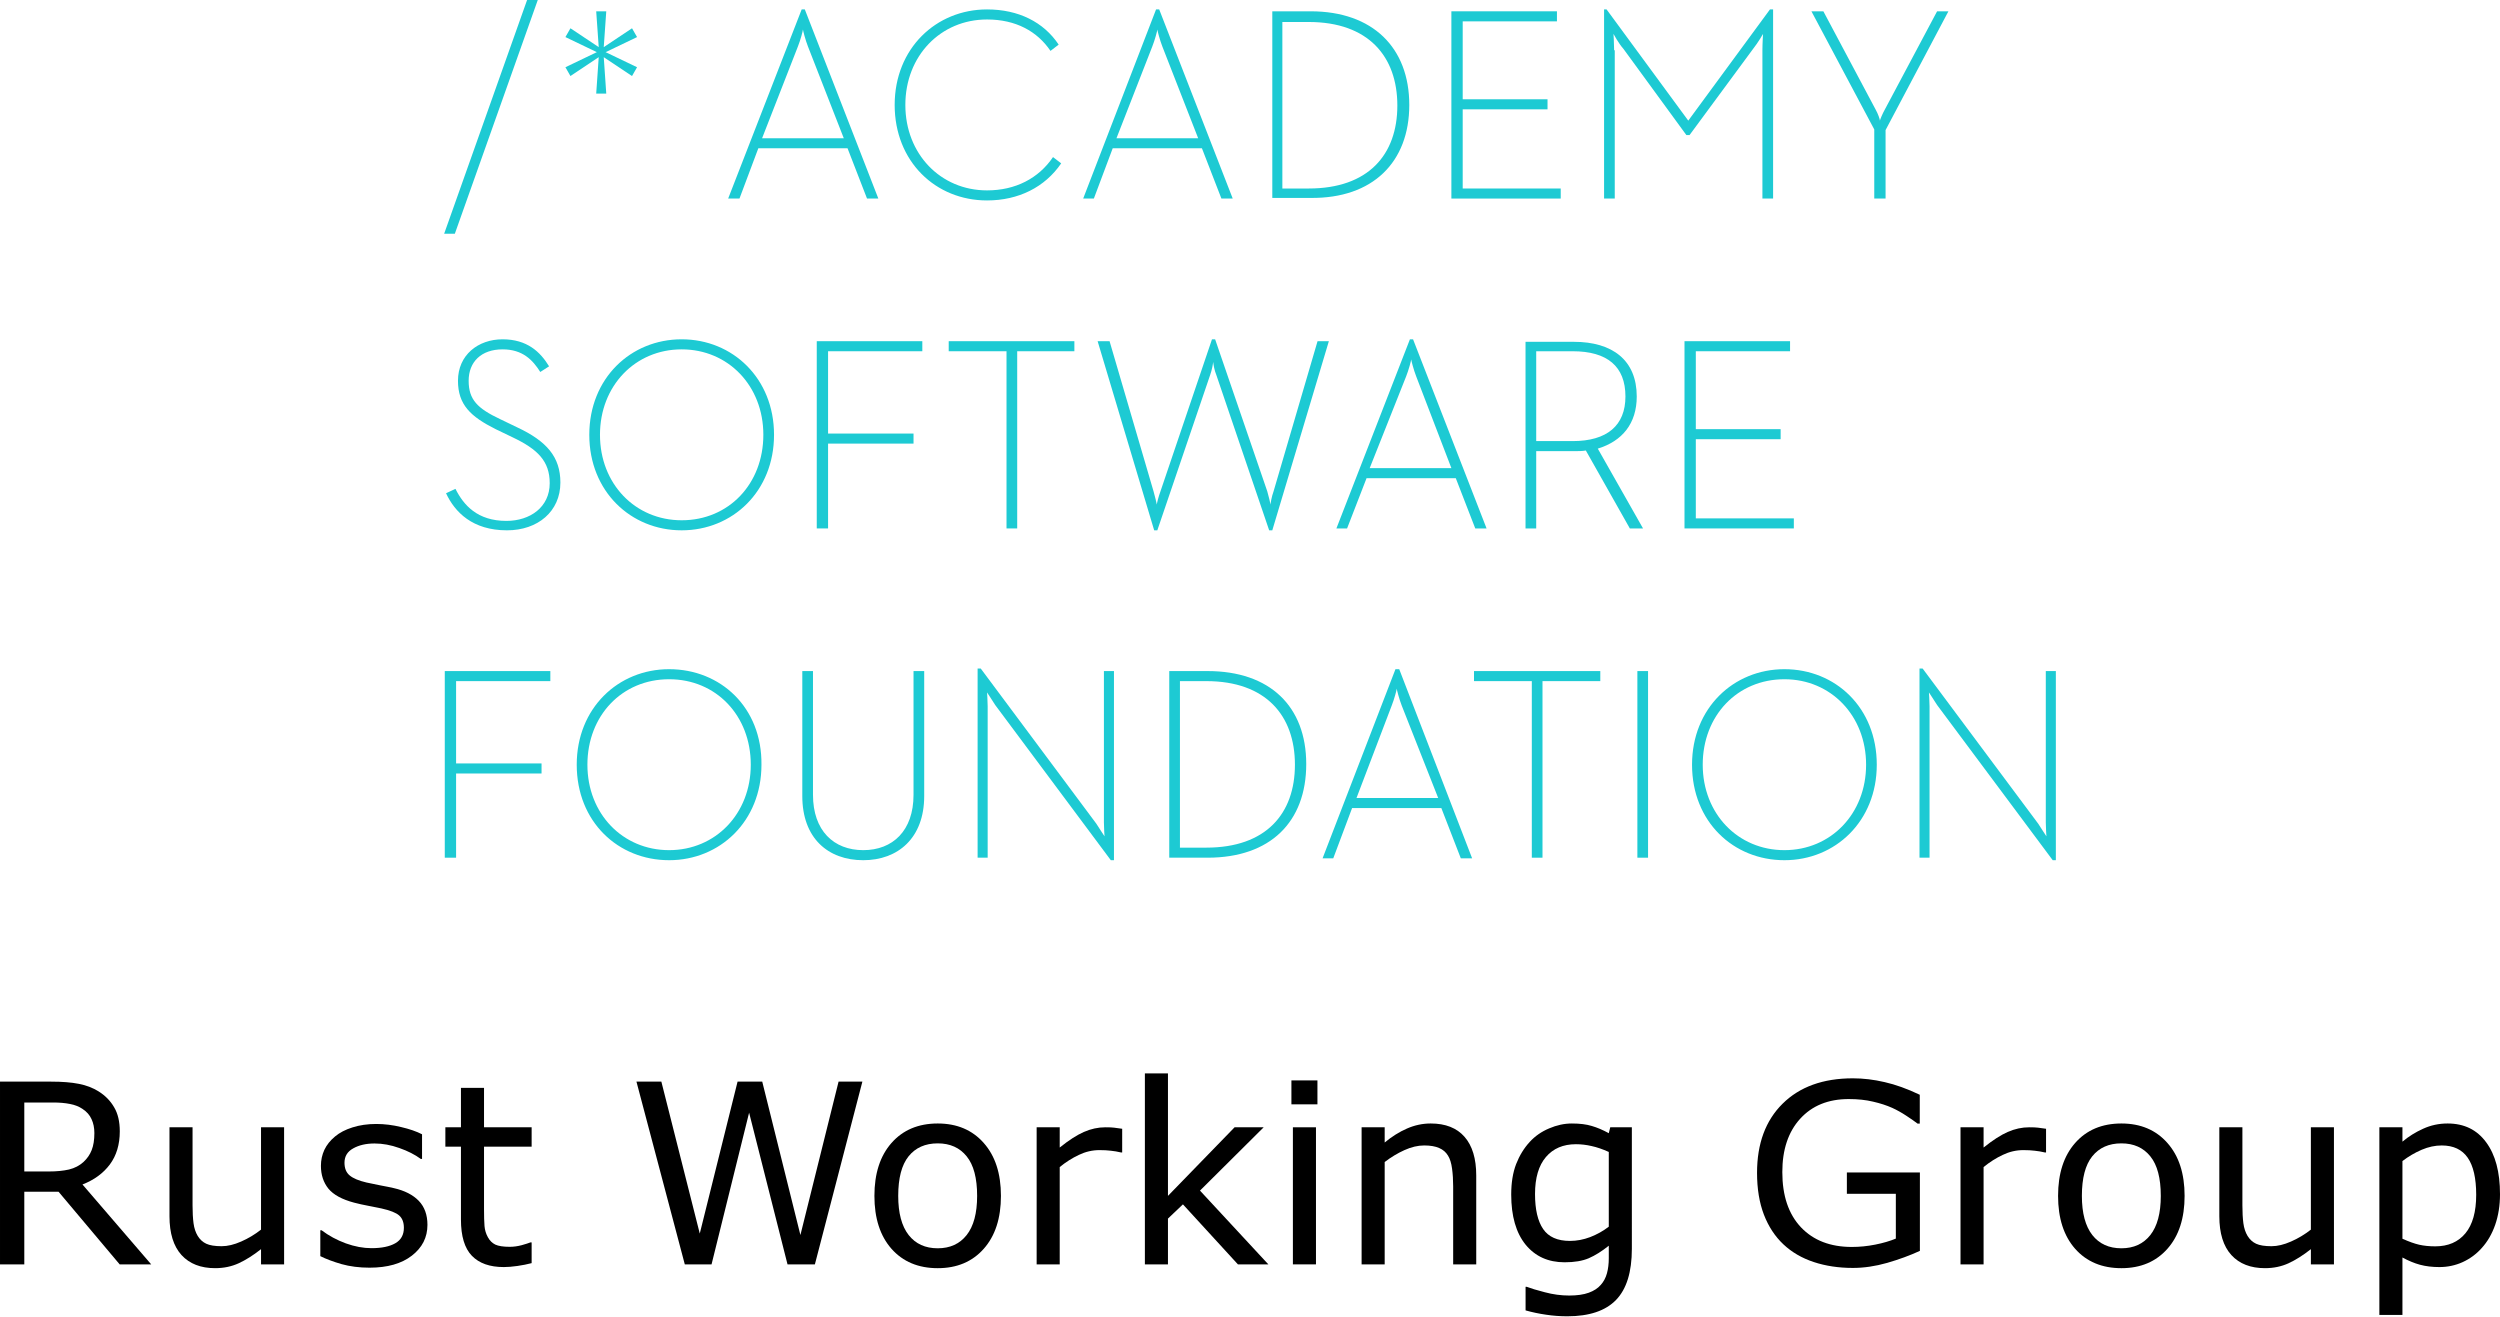
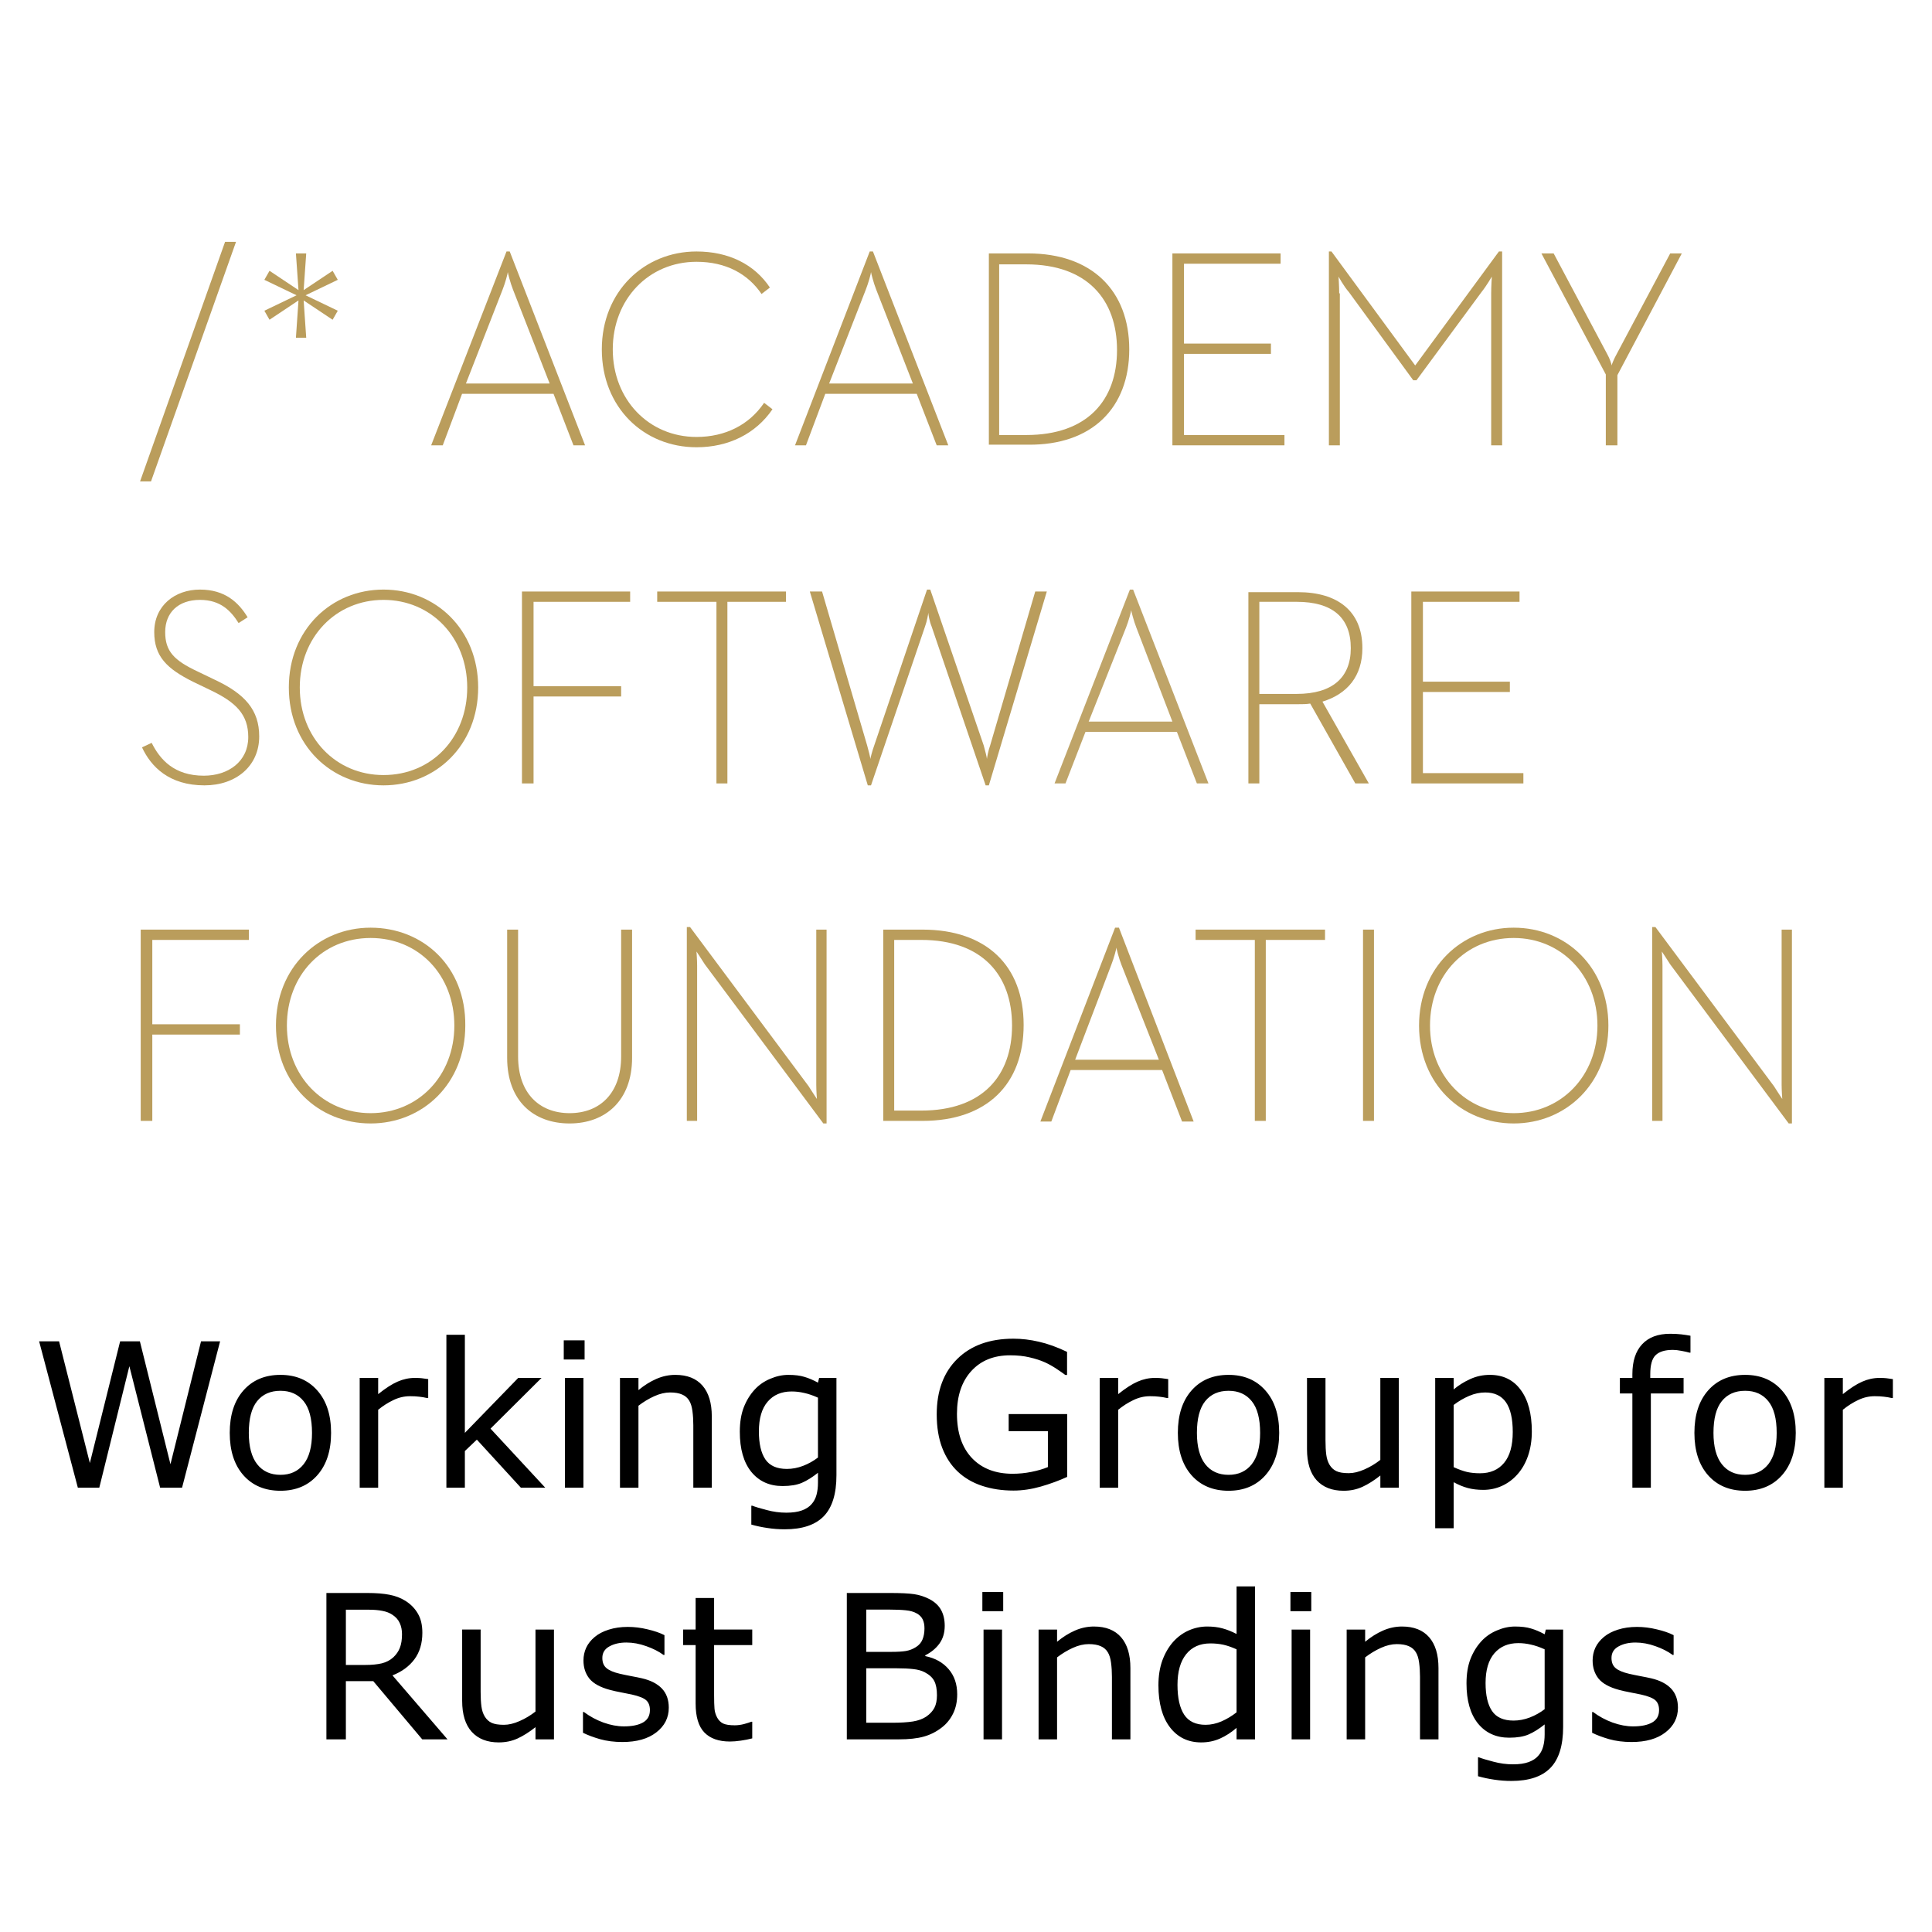
- <svg xmlns="http://www.w3.org/2000/svg" version="1.1" id="Layer_1" x="0px" y="0px" viewBox="0 0 397.871 209.484" xml:space="preserve" width="397.871" height="209.484">
-   <defs id="defs334" />
-   <style type="text/css" id="style275">
- 	.st0{fill:#1DCAD3;}
+ <svg xmlns="http://www.w3.org/2000/svg" version="1.1" id="Layer_1" x="0px" y="0px" viewBox="0 0 300 300" xml:space="preserve" width="300" height="300">
+   <defs id="defs19" />
+   <style type="text/css" id="style1">
+ 	.st0{fill:#BA9D5C;}
</style>
-   <g id="g577" transform="translate(70.68555)">
-     <polygon class="st0" points="1.7,37.2 14.9,0 13.2,0 0,37.2 " id="polygon277" />
-     <polygon class="st0" points="29.9,4.5 25.4,7.5 25.8,1.8 24.2,1.8 24.6,7.5 20.1,4.5 19.3,5.9 24.3,8.3 19.3,10.7 20.1,12.1 24.6,9.1 24.2,14.9 25.8,14.9 25.4,9.1 29.9,12.1 30.7,10.7 25.7,8.3 30.7,5.9 " id="polygon279" />
-     <path class="st0" d="m 50,23.6 h 14.2 l 3.1,8 h 1.8 L 57.4,1.5 H 56.9 L 45.2,31.6 H 47 Z M 56.3,7.4 c 0.4,-1 0.8,-2.5 0.8,-2.7 0,0.1 0.4,1.7 0.8,2.7 L 63.6,22 h -13 z" id="path281" />
-     <path class="st0" d="m 86.4,31.9 c 5,0 9.2,-2.1 11.8,-5.9 l -1.3,-1 c -2.3,3.4 -6,5.3 -10.5,5.3 -7.4,0 -13,-5.8 -13,-13.6 0,-7.8 5.6,-13.6 13,-13.6 4.6,0 8,1.9 10.1,5 l 1.3,-1 C 95.4,3.5 91.4,1.5 86.4,1.5 c -8.1,0 -14.7,6.2 -14.7,15.2 0,9 6.5,15.2 14.7,15.2 z" id="path283" />
-     <path class="st0" d="m 106.4,23.6 h 14.2 l 3.1,8 h 1.8 L 113.8,1.5 h -0.5 l -11.6,30.1 h 1.7 z m 6.3,-16.2 c 0.4,-1 0.8,-2.5 0.8,-2.7 0,0.1 0.4,1.7 0.8,2.7 L 120,22 h -13 z" id="path285" />
-     <path class="st0" d="m 153.6,16.7 c 0,-9.1 -5.8,-14.9 -15.7,-14.9 h -6.1 v 29.7 h 6.1 c 9.9,0.1 15.7,-5.7 15.7,-14.8 z M 133.4,30 V 3.5 h 4.2 c 9.5,0 14.1,5.5 14.1,13.3 0,7.8 -4.6,13.2 -14.1,13.2 z" id="path287" />
-     <polygon class="st0" points="177.1,3.4 177.1,1.8 160.3,1.8 160.3,31.6 177.7,31.6 177.7,30 162.1,30 162.1,17.4 175.6,17.4 175.6,15.8 162.1,15.8 162.1,3.4 " id="polygon289" />
-     <path class="st0" d="m 186.2,8 c 0,-1 -0.1,-2.6 -0.1,-2.6 0,0 0.8,1.5 1.6,2.4 l 10,13.7 h 0.5 L 208.3,7.8 c 0.8,-1 1.6,-2.4 1.6,-2.4 0,0 -0.1,1.5 -0.1,2.6 v 23.6 h 1.7 V 1.5 H 211 L 198,19.2 185,1.5 h -0.4 v 30.1 h 1.7 V 8 Z" id="path291" />
-     <path class="st0" d="m 227.6,31.6 h 1.8 V 20.7 l 10,-18.9 h -1.8 l -8.3,15.6 c -0.4,0.7 -0.8,1.7 -0.8,1.8 0,-0.2 -0.3,-1.1 -0.7,-1.8 L 219.5,1.8 h -1.9 l 10,18.8 z" id="path293" />
-     <path class="st0" d="m 18.5,76.8 c 0,-4.1 -2.2,-6.6 -6.9,-8.8 L 8.9,66.7 c -3.6,-1.7 -5,-3.1 -5,-6.1 0,-3 2,-5 5.4,-5 3.2,0 4.8,1.7 6,3.6 l 1.4,-0.9 C 15.3,56 13.2,54 9.3,54 c -3.9,0 -7.1,2.5 -7.1,6.6 0,3.8 2,5.7 6,7.7 l 2.7,1.3 c 4,1.9 5.9,3.8 5.9,7.3 0,3.8 -3.1,6 -6.9,6 -4.6,0 -6.8,-2.5 -8.1,-5.1 l -1.5,0.7 c 1.4,3 4.2,5.9 9.7,5.9 4.9,0 8.5,-3 8.5,-7.6 z" id="path295" />
-     <path class="st0" d="m 37.8,84.4 c 8.1,0 14.7,-6.2 14.7,-15.2 0,-9 -6.6,-15.2 -14.7,-15.2 -8.1,0 -14.7,6.2 -14.7,15.2 0,9 6.6,15.2 14.7,15.2 z m 0,-28.8 c 7.4,0 13,5.8 13,13.6 0,7.8 -5.5,13.6 -13,13.6 -7.4,0 -13,-5.8 -13,-13.6 0,-7.8 5.6,-13.6 13,-13.6 z" id="path297" />
-     <polygon class="st0" points="59.3,54.3 59.3,84.1 61.1,84.1 61.1,70.6 74.7,70.6 74.7,69 61.1,69 61.1,55.9 76.1,55.9 76.1,54.3 " id="polygon299" />
-     <polygon class="st0" points="89.5,55.9 89.5,84.1 91.2,84.1 91.2,55.9 100.3,55.9 100.3,54.3 80.3,54.3 80.3,55.9 " id="polygon301" />
-     <path class="st0" d="m 132,78.2 c -0.3,0.8 -0.5,2 -0.5,2.1 0,-0.2 -0.3,-1.4 -0.5,-2.1 L 122.7,54 h -0.5 L 114,78.2 c -0.3,0.8 -0.6,2 -0.6,2.1 0,-0.2 -0.3,-1.4 -0.5,-2.1 l -7,-23.9 H 104 l 9,30.1 h 0.5 l 8.4,-24.7 c 0.3,-0.8 0.5,-2 0.5,-2.1 0,0.3 0.2,1.4 0.5,2.1 l 8.4,24.7 h 0.5 l 9,-30.1 H 139 Z" id="path303" />
-     <path class="st0" d="M 146.8,76.1 H 161 l 3.1,8 h 1.8 L 154.2,54 h -0.5 L 142,84.1 h 1.7 z m 6.3,-16.2 c 0.4,-1 0.8,-2.5 0.8,-2.7 0,0.1 0.4,1.7 0.8,2.7 l 5.6,14.6 h -13 z" id="path305" />
-     <path class="st0" d="m 189.8,63.1 c 0,-5.8 -3.9,-8.7 -10,-8.7 h -7.7 v 29.7 h 1.7 V 71.8 h 6 c 0.7,0 1.3,0 1.9,-0.1 l 7,12.4 h 2.1 l -7.2,-12.7 c 3.9,-1.2 6.2,-4 6.2,-8.3 z m -10.2,7.1 h -5.8 V 55.9 h 5.8 c 5.5,0 8.4,2.4 8.4,7.2 0,4.6 -2.9,7.1 -8.4,7.1 z" id="path307" />
-     <polygon class="st0" points="214.2,55.9 214.2,54.3 197.4,54.3 197.4,84.1 214.8,84.1 214.8,82.5 199.2,82.5 199.2,69.9 212.7,69.9 212.7,68.3 199.2,68.3 199.2,55.9 " id="polygon309" />
-     <polygon class="st0" points="16.9,108.4 16.9,106.8 0.1,106.8 0.1,136.5 1.9,136.5 1.9,123.1 15.5,123.1 15.5,121.5 1.9,121.5 1.9,108.4 " id="polygon311" />
-     <path class="st0" d="m 35.8,106.5 c -8.1,0 -14.7,6.2 -14.7,15.2 0,9.1 6.6,15.2 14.7,15.2 8.1,0 14.7,-6.2 14.7,-15.2 0.1,-9.1 -6.5,-15.2 -14.7,-15.2 z m 0,28.8 c -7.4,0 -13,-5.8 -13,-13.6 0,-7.8 5.5,-13.6 13,-13.6 7.5,0 13,5.8 13,13.6 0,7.8 -5.6,13.6 -13,13.6 z" id="path313" />
-     <path class="st0" d="m 74.7,126.5 c 0,5.7 -3.3,8.8 -8,8.8 -4.7,0 -8,-3.1 -8,-8.8 V 106.8 H 57 v 19.9 c 0,6.7 4.1,10.2 9.7,10.2 5.5,0 9.7,-3.5 9.7,-10.2 v -19.9 h -1.7 z" id="path315" />
-     <path class="st0" d="m 105,130.9 c 0,0.9 0.1,2.2 0.1,2.2 0,0 -0.8,-1.2 -1.3,-2 L 85.4,106.4 h -0.5 v 30.1 h 1.6 v -24.1 c 0,-0.9 -0.1,-2.2 -0.1,-2.2 0,0 0.8,1.2 1.3,2 l 18.4,24.7 h 0.5 V 106.8 H 105 Z" id="path317" />
-     <path class="st0" d="m 121.5,106.8 h -6.1 v 29.7 h 6.1 c 10,0 15.7,-5.7 15.7,-14.9 0,-9.2 -5.8,-14.8 -15.7,-14.8 z m -0.2,28.1 h -4.2 v -26.5 h 4.2 c 9.5,0 14.1,5.5 14.1,13.3 0,7.8 -4.6,13.2 -14.1,13.2 z" id="path319" />
-     <path class="st0" d="m 151.4,106.5 -11.6,30.1 h 1.7 l 3,-8 h 14.2 l 3.1,8 h 1.8 L 152,106.5 Z m 6.8,20.5 h -13 l 5.6,-14.7 c 0.4,-1 0.8,-2.5 0.8,-2.7 0,0.1 0.4,1.7 0.8,2.7 z" id="path321" />
-     <polygon class="st0" points="163.9,106.8 163.9,108.4 173.1,108.4 173.1,136.5 174.8,136.5 174.8,108.4 184,108.4 184,106.8 " id="polygon323" />
-     <rect x="189.9" y="106.8" class="st0" width="1.7" height="29.7" id="rect325" />
-     <path class="st0" d="m 213.3,106.5 c -8.1,0 -14.7,6.2 -14.7,15.2 0,9.1 6.6,15.2 14.7,15.2 8.1,0 14.7,-6.2 14.7,-15.2 0,-9.1 -6.6,-15.2 -14.7,-15.2 z m 0,28.8 c -7.4,0 -13,-5.8 -13,-13.6 0,-7.8 5.5,-13.6 13,-13.6 7.4,0 13,5.8 13,13.6 0,7.8 -5.6,13.6 -13,13.6 z" id="path327" />
-     <path class="st0" d="m 254.9,106.8 v 24.1 c 0,0.9 0.1,2.2 0.1,2.2 0,0 -0.8,-1.2 -1.3,-2 l -18.4,-24.7 h -0.5 v 30.1 h 1.6 v -24.1 c 0,-0.9 -0.1,-2.2 -0.1,-2.2 0,0 0.8,1.2 1.3,2 l 18.4,24.7 h 0.5 v -30.1 z" id="path329" />
+   <g id="g1" transform="translate(21.75,37.55)">
+     <polygon class="st0" points="14.9,0 13.2,0 0,37.2 1.7,37.2 " id="polygon1" />
+     <polygon class="st0" points="25.4,7.5 25.8,1.8 24.2,1.8 24.6,7.5 20.1,4.5 19.3,5.9 24.3,8.3 19.3,10.7 20.1,12.1 24.6,9.1 24.2,14.9 25.8,14.9 25.4,9.1 29.9,12.1 30.7,10.7 25.7,8.3 30.7,5.9 29.9,4.5 " id="polygon2" />
+     <path class="st0" d="m 50,23.6 h 14.2 l 3.1,8 h 1.8 L 57.4,1.5 H 56.9 L 45.2,31.6 H 47 Z M 56.3,7.4 c 0.4,-1 0.8,-2.5 0.8,-2.7 0,0.1 0.4,1.7 0.8,2.7 L 63.6,22 h -13 z" id="path2" />
+     <path class="st0" d="m 86.4,31.9 c 5,0 9.2,-2.1 11.8,-5.9 l -1.3,-1 c -2.3,3.4 -6,5.3 -10.5,5.3 -7.4,0 -13,-5.8 -13,-13.6 0,-7.8 5.6,-13.6 13,-13.6 4.6,0 8,1.9 10.1,5 l 1.3,-1 C 95.4,3.5 91.4,1.5 86.4,1.5 c -8.1,0 -14.7,6.2 -14.7,15.2 0,9 6.5,15.2 14.7,15.2 z" id="path3" />
+     <path class="st0" d="m 106.4,23.6 h 14.2 l 3.1,8 h 1.8 L 113.8,1.5 h -0.5 l -11.6,30.1 h 1.7 z m 6.3,-16.2 c 0.4,-1 0.8,-2.5 0.8,-2.7 0,0.1 0.4,1.7 0.8,2.7 L 120,22 h -13 z" id="path4" />
+     <path class="st0" d="m 153.6,16.7 c 0,-9.1 -5.8,-14.9 -15.7,-14.9 h -6.1 v 29.7 h 6.1 c 9.9,0.1 15.7,-5.7 15.7,-14.8 z M 133.4,30 V 3.5 h 4.2 c 9.5,0 14.1,5.5 14.1,13.3 0,7.8 -4.6,13.2 -14.1,13.2 z" id="path5" />
+     <polygon class="st0" points="177.1,1.8 160.3,1.8 160.3,31.6 177.7,31.6 177.7,30 162.1,30 162.1,17.4 175.6,17.4 175.6,15.8 162.1,15.8 162.1,3.4 177.1,3.4 " id="polygon5" />
+     <path class="st0" d="m 186.2,8 c 0,-1 -0.1,-2.6 -0.1,-2.6 0,0 0.8,1.5 1.6,2.4 l 10,13.7 h 0.5 L 208.3,7.8 c 0.8,-1 1.6,-2.4 1.6,-2.4 0,0 -0.1,1.5 -0.1,2.6 v 23.6 h 1.7 V 1.5 H 211 L 198,19.2 185,1.5 h -0.4 v 30.1 h 1.7 V 8 Z" id="path6" />
+     <path class="st0" d="m 227.6,31.6 h 1.8 V 20.7 l 10,-18.9 h -1.8 l -8.3,15.6 c -0.4,0.7 -0.8,1.7 -0.8,1.8 0,-0.2 -0.3,-1.1 -0.7,-1.8 L 219.5,1.8 h -1.9 l 10,18.8 z" id="path7" />
+     <path class="st0" d="m 18.5,76.8 c 0,-4.1 -2.2,-6.6 -6.9,-8.8 L 8.9,66.7 c -3.6,-1.7 -5,-3.1 -5,-6.1 0,-3 2,-5 5.4,-5 3.2,0 4.8,1.7 6,3.6 l 1.4,-0.9 C 15.3,56 13.2,54 9.3,54 c -3.9,0 -7.1,2.5 -7.1,6.6 0,3.8 2,5.7 6,7.7 l 2.7,1.3 c 4,1.9 5.9,3.8 5.9,7.3 0,3.8 -3.1,6 -6.9,6 -4.6,0 -6.8,-2.5 -8.1,-5.1 l -1.5,0.7 c 1.4,3 4.2,5.9 9.7,5.9 4.9,0 8.5,-3 8.5,-7.6 z" id="path8" />
+     <path class="st0" d="m 37.8,84.4 c 8.1,0 14.7,-6.2 14.7,-15.2 0,-9 -6.6,-15.2 -14.7,-15.2 -8.1,0 -14.7,6.2 -14.7,15.2 0,9 6.6,15.2 14.7,15.2 z m 0,-28.8 c 7.4,0 13,5.8 13,13.6 0,7.8 -5.5,13.6 -13,13.6 -7.4,0 -13,-5.8 -13,-13.6 0,-7.8 5.6,-13.6 13,-13.6 z" id="path9" />
+     <polygon class="st0" points="61.1,55.9 76.1,55.9 76.1,54.3 59.3,54.3 59.3,84.1 61.1,84.1 61.1,70.6 74.7,70.6 74.7,69 61.1,69 " id="polygon9" />
+     <polygon class="st0" points="100.3,54.3 80.3,54.3 80.3,55.9 89.5,55.9 89.5,84.1 91.2,84.1 91.2,55.9 100.3,55.9 " id="polygon10" />
+     <path class="st0" d="m 132,78.2 c -0.3,0.8 -0.5,2 -0.5,2.1 0,-0.2 -0.3,-1.4 -0.5,-2.1 L 122.7,54 h -0.5 L 114,78.2 c -0.3,0.8 -0.6,2 -0.6,2.1 0,-0.2 -0.3,-1.4 -0.5,-2.1 l -7,-23.9 H 104 l 9,30.1 h 0.5 l 8.4,-24.7 c 0.3,-0.8 0.5,-2 0.5,-2.1 0,0.3 0.2,1.4 0.5,2.1 l 8.4,24.7 h 0.5 l 9,-30.1 H 139 Z" id="path10" />
+     <path class="st0" d="M 146.8,76.1 H 161 l 3.1,8 h 1.8 L 154.2,54 h -0.5 L 142,84.1 h 1.7 z m 6.3,-16.2 c 0.4,-1 0.8,-2.5 0.8,-2.7 0,0.1 0.4,1.7 0.8,2.7 l 5.6,14.6 h -13 z" id="path11" style="opacity:0.922;fill:#ba9d5c" />
+     <path class="st0" d="m 189.8,63.1 c 0,-5.8 -3.9,-8.7 -10,-8.7 h -7.7 v 29.7 h 1.7 V 71.8 h 6 c 0.7,0 1.3,0 1.9,-0.1 l 7,12.4 h 2.1 l -7.2,-12.7 c 3.9,-1.2 6.2,-4 6.2,-8.3 z m -10.2,7.1 h -5.8 V 55.9 h 5.8 c 5.5,0 8.4,2.4 8.4,7.2 0,4.6 -2.9,7.1 -8.4,7.1 z" id="path12" />
+     <polygon class="st0" points="214.2,54.3 197.4,54.3 197.4,84.1 214.8,84.1 214.8,82.5 199.2,82.5 199.2,69.9 212.7,69.9 212.7,68.3 199.2,68.3 199.2,55.9 214.2,55.9 " id="polygon12" />
+     <polygon class="st0" points="15.5,121.5 1.9,121.5 1.9,108.4 16.9,108.4 16.9,106.8 0.1,106.8 0.1,136.5 1.9,136.5 1.9,123.1 15.5,123.1 " id="polygon13" />
+     <path class="st0" d="m 35.8,106.5 c -8.1,0 -14.7,6.2 -14.7,15.2 0,9.1 6.6,15.2 14.7,15.2 8.1,0 14.7,-6.2 14.7,-15.2 0.1,-9.1 -6.5,-15.2 -14.7,-15.2 z m 0,28.8 c -7.4,0 -13,-5.8 -13,-13.6 0,-7.8 5.5,-13.6 13,-13.6 7.5,0 13,5.8 13,13.6 0,7.8 -5.6,13.6 -13,13.6 z" id="path13" />
+     <path class="st0" d="m 74.7,126.5 c 0,5.7 -3.3,8.8 -8,8.8 -4.7,0 -8,-3.1 -8,-8.8 V 106.8 H 57 v 19.9 c 0,6.7 4.1,10.2 9.7,10.2 5.5,0 9.7,-3.5 9.7,-10.2 v -19.9 h -1.7 z" id="path14" />
+     <path class="st0" d="m 105,130.9 c 0,0.9 0.1,2.2 0.1,2.2 0,0 -0.8,-1.2 -1.3,-2 L 85.4,106.4 h -0.5 v 30.1 h 1.6 v -24.1 c 0,-0.9 -0.1,-2.2 -0.1,-2.2 0,0 0.8,1.2 1.3,2 l 18.4,24.7 h 0.5 V 106.8 H 105 Z" id="path15" />
+     <path class="st0" d="m 121.5,106.8 h -6.1 v 29.7 h 6.1 c 10,0 15.7,-5.7 15.7,-14.9 0,-9.2 -5.8,-14.8 -15.7,-14.8 z m -0.2,28.1 h -4.2 v -26.5 h 4.2 c 9.5,0 14.1,5.5 14.1,13.3 0,7.8 -4.6,13.2 -14.1,13.2 z" id="path16" />
+     <path class="st0" d="m 151.4,106.5 -11.6,30.1 h 1.7 l 3,-8 h 14.2 l 3.1,8 h 1.8 L 152,106.5 Z m 6.8,20.5 h -13 l 5.6,-14.7 c 0.4,-1 0.8,-2.5 0.8,-2.7 0,0.1 0.4,1.7 0.8,2.7 z" id="path17" />
+     <polygon class="st0" points="174.8,108.4 184,108.4 184,106.8 163.9,106.8 163.9,108.4 173.1,108.4 173.1,136.5 174.8,136.5 " id="polygon17" />
+     <rect x="189.9" y="106.8" class="st0" width="1.7" height="29.7" id="rect17" />
+     <path class="st0" d="m 213.3,106.5 c -8.1,0 -14.7,6.2 -14.7,15.2 0,9.1 6.6,15.2 14.7,15.2 8.1,0 14.7,-6.2 14.7,-15.2 0,-9.1 -6.6,-15.2 -14.7,-15.2 z m 0,28.8 c -7.4,0 -13,-5.8 -13,-13.6 0,-7.8 5.5,-13.6 13,-13.6 7.4,0 13,5.8 13,13.6 0,7.8 -5.6,13.6 -13,13.6 z" id="path18" />
+     <path class="st0" d="m 254.9,106.8 v 24.1 c 0,0.9 0.1,2.2 0.1,2.2 0,0 -0.8,-1.2 -1.3,-2 l -18.4,-24.7 h -0.5 v 30.1 h 1.6 v -24.1 c 0,-0.9 -0.1,-2.2 -0.1,-2.2 0,0 0.8,1.2 1.3,2 l 18.4,24.7 h 0.5 v -30.1 z" id="path19" />
  </g>
-   <g aria-label="Rust Working Group" id="text444" style="font-size:40px;line-height:1.25" transform="translate(-0.4296875)">
-     <path d="M 24.492,201.222 H 19.473 L 9.746,189.66 H 4.297 v 11.562 H 0.43 v -29.082 h 8.145 q 2.637,0 4.395,0.352 1.758,0.332 3.164,1.211 1.582,0.996 2.461,2.52 0.898,1.504 0.898,3.828 0,3.145 -1.582,5.273 -1.582,2.109 -4.355,3.184 z m -9.043,-20.898 q 0,-1.25 -0.449,-2.207 -0.43,-0.977 -1.445,-1.641 -0.84,-0.566 -1.992,-0.781 -1.152,-0.234 -2.715,-0.234 H 4.297 v 10.977 h 3.906 q 1.836,0 3.203,-0.312 1.367,-0.332 2.324,-1.211 0.879,-0.82 1.289,-1.875 0.43,-1.074 0.43,-2.715 z" id="path878" />
-     <path d="m 45.645,201.222 h -3.672 v -2.422 q -1.855,1.465 -3.555,2.246 -1.699,0.781 -3.75,0.781 -3.438,0 -5.352,-2.09 -1.914,-2.109 -1.914,-6.172 v -14.16 h 3.672 v 12.422 q 0,1.66 0.156,2.852 0.156,1.172 0.664,2.012 0.527,0.859 1.367,1.25 0.84,0.391 2.441,0.391 1.426,0 3.105,-0.742 1.699,-0.742 3.164,-1.895 v -16.289 h 3.672 z" id="path880" />
-     <path d="m 68.457,194.933 q 0,2.988 -2.48,4.902 -2.461,1.914 -6.738,1.914 -2.422,0 -4.453,-0.566 -2.012,-0.586 -3.379,-1.27 v -4.121 h 0.195 q 1.738,1.309 3.867,2.09 2.129,0.762 4.082,0.762 2.422,0 3.789,-0.781 1.367,-0.781 1.367,-2.461 0,-1.289 -0.742,-1.953 -0.742,-0.664 -2.852,-1.133 -0.781,-0.176 -2.051,-0.41 -1.25,-0.234 -2.285,-0.508 -2.871,-0.762 -4.082,-2.227 -1.191,-1.484 -1.191,-3.633 0,-1.348 0.547,-2.539 0.566,-1.191 1.699,-2.129 1.094,-0.918 2.773,-1.445 1.699,-0.547 3.789,-0.547 1.953,0 3.945,0.488 2.012,0.469 3.34,1.152 v 3.926 h -0.195 q -1.406,-1.035 -3.418,-1.738 -2.012,-0.723 -3.945,-0.723 -2.012,0 -3.398,0.781 -1.387,0.762 -1.387,2.285 0,1.348 0.84,2.031 0.82,0.684 2.656,1.113 1.016,0.234 2.266,0.469 1.27,0.234 2.109,0.43 2.559,0.586 3.945,2.012 1.387,1.445 1.387,3.828 z" id="path882" />
-     <path d="m 85.039,201.027 q -1.035,0.273 -2.266,0.449 -1.211,0.176 -2.168,0.176 -3.34,0 -5.078,-1.797 -1.738,-1.797 -1.738,-5.762 v -11.602 h -2.48 v -3.086 h 2.48 v -6.27 h 3.672 v 6.27 h 7.578 v 3.086 h -7.578 v 9.941 q 0,1.719 0.078,2.695 0.078,0.957 0.547,1.797 0.43,0.781 1.172,1.152 0.762,0.352 2.305,0.352 0.898,0 1.875,-0.254 0.977,-0.273 1.406,-0.449 h 0.195 z" id="path884" />
-     <path d="m 137.676,172.14 -7.559,29.082 h -4.355 l -6.113,-24.141 -5.977,24.141 h -4.258 l -7.695,-29.082 h 3.965 l 6.113,24.18 6.016,-24.18 h 3.926 l 6.074,24.414 6.074,-24.414 z" id="path886" />
-     <path d="m 159.727,190.324 q 0,5.332 -2.734,8.418 -2.734,3.086 -7.324,3.086 -4.629,0 -7.363,-3.086 -2.715,-3.086 -2.715,-8.418 0,-5.332 2.715,-8.418 2.734,-3.105 7.363,-3.105 4.59,0 7.324,3.105 2.734,3.086 2.734,8.418 z m -3.789,0 q 0,-4.238 -1.66,-6.289 -1.66,-2.07 -4.609,-2.07 -2.988,0 -4.648,2.07 -1.641,2.051 -1.641,6.289 0,4.102 1.66,6.23 1.66,2.109 4.629,2.109 2.93,0 4.59,-2.09 1.68,-2.109 1.68,-6.25 z" id="path888" />
-     <path d="m 179.023,183.41 h -0.195 q -0.82,-0.195 -1.602,-0.273 -0.762,-0.098 -1.816,-0.098 -1.699,0 -3.281,0.762 -1.582,0.742 -3.047,1.934 v 15.488 h -3.672 V 179.406 h 3.672 v 3.223 q 2.188,-1.758 3.848,-2.48 1.68,-0.742 3.418,-0.742 0.957,0 1.387,0.059 0.43,0.039 1.289,0.176 z" id="path890" />
-     <path d="m 202.285,201.222 h -4.844 l -8.75,-9.551 -2.383,2.266 v 7.285 h -3.672 v -30.391 h 3.672 v 19.492 l 10.605,-10.918 h 4.629 l -10.137,10.078 z" id="path892" />
-     <path d="m 210.098,175.754 h -4.141 v -3.809 h 4.141 z m -0.234,25.469 h -3.672 v -21.816 h 3.672 z" id="path894" />
-     <path d="m 235.371,201.222 h -3.672 v -12.422 q 0,-1.504 -0.176,-2.812 -0.176,-1.328 -0.645,-2.07 -0.488,-0.82 -1.406,-1.211 -0.918,-0.41 -2.383,-0.41 -1.504,0 -3.145,0.742 -1.641,0.742 -3.145,1.895 v 16.289 h -3.672 v -21.816 h 3.672 v 2.422 q 1.719,-1.426 3.555,-2.227 1.836,-0.801 3.77,-0.801 3.535,0 5.391,2.129 1.855,2.129 1.855,6.133 z" id="path896" />
-     <path d="m 260.137,198.742 q 0,5.547 -2.52,8.145 -2.52,2.598 -7.754,2.598 -1.738,0 -3.398,-0.254 -1.641,-0.234 -3.242,-0.684 v -3.75 h 0.195 q 0.898,0.352 2.852,0.859 1.953,0.527 3.906,0.527 1.875,0 3.105,-0.449 1.23,-0.449 1.914,-1.25 0.684,-0.762 0.977,-1.836 0.293,-1.074 0.293,-2.402 v -1.992 q -1.66,1.328 -3.184,1.992 -1.504,0.645 -3.848,0.645 -3.906,0 -6.211,-2.812 -2.285,-2.832 -2.285,-7.969 0,-2.812 0.781,-4.844 0.801,-2.051 2.168,-3.535 1.27,-1.387 3.086,-2.148 1.816,-0.781 3.613,-0.781 1.895,0 3.164,0.391 1.289,0.371 2.715,1.152 l 0.234,-0.938 h 3.438 z m -3.672,-3.516 v -11.895 q -1.465,-0.664 -2.734,-0.938 -1.25,-0.293 -2.5,-0.293 -3.027,0 -4.766,2.031 -1.738,2.031 -1.738,5.898 0,3.672 1.289,5.566 1.289,1.895 4.277,1.895 1.602,0 3.203,-0.605 1.621,-0.625 2.969,-1.66 z" id="path898" />
-     <path d="m 305.977,199.074 q -2.383,1.094 -5.215,1.914 -2.812,0.801 -5.449,0.801 -3.398,0 -6.23,-0.938 -2.832,-0.938 -4.824,-2.812 -2.012,-1.895 -3.105,-4.727 -1.094,-2.852 -1.094,-6.66 0,-6.973 4.062,-10.996 4.082,-4.043 11.191,-4.043 2.48,0 5.059,0.605 2.598,0.586 5.586,2.012 v 4.59 h -0.352 q -0.605,-0.469 -1.758,-1.23 -1.152,-0.762 -2.266,-1.27 -1.348,-0.605 -3.066,-0.996 -1.699,-0.41 -3.867,-0.41 -4.883,0 -7.734,3.145 -2.832,3.125 -2.832,8.477 0,5.645 2.969,8.789 2.969,3.125 8.086,3.125 1.875,0 3.73,-0.371 1.875,-0.371 3.281,-0.957 v -7.129 h -7.793 v -3.398 h 11.621 z" id="path900" />
-     <path d="m 326.055,183.41 h -0.195 q -0.82,-0.195 -1.602,-0.273 -0.762,-0.098 -1.816,-0.098 -1.699,0 -3.281,0.762 -1.582,0.742 -3.047,1.934 v 15.488 h -3.672 V 179.406 h 3.672 v 3.223 q 2.188,-1.758 3.848,-2.48 1.68,-0.742 3.418,-0.742 0.957,0 1.387,0.059 0.43,0.039 1.289,0.176 z" id="path902" />
-     <path d="m 348.105,190.324 q 0,5.332 -2.734,8.418 -2.734,3.086 -7.324,3.086 -4.629,0 -7.363,-3.086 -2.715,-3.086 -2.715,-8.418 0,-5.332 2.715,-8.418 2.734,-3.105 7.363,-3.105 4.59,0 7.324,3.105 2.734,3.086 2.734,8.418 z m -3.789,0 q 0,-4.238 -1.66,-6.289 -1.66,-2.07 -4.609,-2.07 -2.988,0 -4.648,2.07 -1.641,2.051 -1.641,6.289 0,4.102 1.66,6.23 1.66,2.109 4.629,2.109 2.93,0 4.59,-2.09 1.68,-2.109 1.68,-6.25 z" id="path904" />
-     <path d="m 371.875,201.222 h -3.672 v -2.422 q -1.855,1.465 -3.555,2.246 -1.699,0.781 -3.75,0.781 -3.438,0 -5.352,-2.09 -1.914,-2.109 -1.914,-6.172 v -14.16 h 3.672 v 12.422 q 0,1.66 0.156,2.852 0.156,1.172 0.664,2.012 0.527,0.859 1.367,1.25 0.84,0.391 2.441,0.391 1.426,0 3.105,-0.742 1.699,-0.742 3.164,-1.895 v -16.289 h 3.672 z" id="path906" />
-     <path d="m 398.301,190.051 q 0,2.656 -0.762,4.863 -0.762,2.188 -2.148,3.711 -1.289,1.445 -3.047,2.246 -1.738,0.781 -3.691,0.781 -1.699,0 -3.086,-0.371 -1.367,-0.371 -2.793,-1.152 v 9.141 h -3.672 v -29.863 h 3.672 v 2.285 q 1.465,-1.23 3.281,-2.051 1.836,-0.84 3.906,-0.84 3.945,0 6.133,2.988 2.207,2.969 2.207,8.262 z m -3.789,0.098 q 0,-3.945 -1.348,-5.898 -1.348,-1.953 -4.141,-1.953 -1.582,0 -3.184,0.684 -1.602,0.684 -3.066,1.797 v 12.363 q 1.562,0.703 2.676,0.957 1.133,0.254 2.559,0.254 3.066,0 4.785,-2.07 1.719,-2.07 1.719,-6.133 z" id="path908" />
+   <g id="text4" style="font-size:40px;-inkscape-font-specification:'sans-serif, Normal';text-align:center;text-anchor:middle" aria-label="Working Group for &#10;Rust Bindings" transform="matrix(0.781518,0,0,0.781518,-6.048179,75.09452)">
+     <path d="M 51.47,170.423 43.911,199.505 H 39.556 l -6.113,-24.141 -5.977,24.141 h -4.258 l -7.695,-29.082 h 3.965 l 6.113,24.18 6.016,-24.18 h 3.926 l 6.074,24.414 6.074,-24.414 z m 22.051,18.184 q 0,5.332 -2.734,8.418 -2.734,3.086 -7.324,3.086 -4.629,0 -7.363,-3.086 -2.715,-3.086 -2.715,-8.418 0,-5.332 2.715,-8.418 2.734,-3.105 7.363,-3.105 4.59,0 7.324,3.105 2.734,3.086 2.734,8.418 z m -3.789,0 q 0,-4.238 -1.66,-6.289 -1.66,-2.07 -4.609,-2.07 -2.988,0 -4.648,2.07 -1.641,2.051 -1.641,6.289 0,4.102 1.66,6.23 1.66,2.109 4.629,2.109 2.93,0 4.59,-2.09 1.68,-2.109 1.68,-6.25 z m 23.086,-6.914 h -0.195 q -0.82,-0.195 -1.602,-0.273 -0.762,-0.098 -1.816,-0.098 -1.699,0 -3.281,0.762 -1.582,0.742 -3.047,1.934 v 15.488 h -3.672 v -21.816 h 3.672 v 3.223 q 2.188,-1.758 3.848,-2.48 1.68,-0.742 3.418,-0.742 0.957,0 1.387,0.059 0.43,0.039 1.289,0.176 z m 23.262,17.812 h -4.844 l -8.75,-9.551 -2.383,2.266 v 7.285 H 96.431 v -30.391 h 3.672 v 19.492 l 10.605,-10.918 h 4.629 l -10.137,10.078 z m 7.812,-25.469 h -4.141 v -3.809 h 4.141 z m -0.234,25.469 h -3.672 v -21.816 h 3.672 z m 25.508,0 h -3.672 v -12.422 q 0,-1.504 -0.176,-2.812 -0.176,-1.328 -0.645,-2.07 -0.488,-0.82 -1.406,-1.211 -0.918,-0.41 -2.383,-0.41 -1.504,0 -3.145,0.742 -1.641,0.742 -3.145,1.895 v 16.289 h -3.672 v -21.816 h 3.672 v 2.422 q 1.719,-1.426 3.555,-2.227 1.836,-0.801 3.77,-0.801 3.535,0 5.391,2.129 1.855,2.129 1.855,6.133 z m 24.766,-2.48 q 0,5.547 -2.52,8.145 -2.52,2.598 -7.754,2.598 -1.738,0 -3.398,-0.254 -1.641,-0.234 -3.242,-0.684 v -3.75 h 0.195 q 0.898,0.352 2.852,0.859 1.953,0.527 3.906,0.527 1.875,0 3.105,-0.449 1.23,-0.449 1.914,-1.25 0.684,-0.762 0.977,-1.836 0.293,-1.074 0.293,-2.402 v -1.992 q -1.66,1.328 -3.184,1.992 -1.504,0.645 -3.848,0.645 -3.906,0 -6.211,-2.812 -2.285,-2.832 -2.285,-7.969 0,-2.812 0.781,-4.844 0.801,-2.051 2.168,-3.535 1.27,-1.387 3.086,-2.148 1.816,-0.781 3.613,-0.781 1.895,0 3.164,0.391 1.289,0.371 2.715,1.152 l 0.234,-0.938 h 3.438 z m -3.672,-3.516 v -11.895 q -1.465,-0.664 -2.734,-0.938 -1.25,-0.293 -2.5,-0.293 -3.027,0 -4.766,2.031 -1.738,2.031 -1.738,5.898 0,3.672 1.289,5.566 1.289,1.895 4.277,1.895 1.602,0 3.203,-0.605 1.621,-0.625 2.969,-1.66 z m 49.512,3.848 q -2.383,1.094 -5.215,1.914 -2.812,0.801 -5.449,0.801 -3.398,0 -6.23,-0.938 -2.832,-0.938 -4.824,-2.812 -2.012,-1.895 -3.105,-4.727 -1.094,-2.852 -1.094,-6.66 0,-6.973 4.062,-10.996 4.082,-4.043 11.191,-4.043 2.48,0 5.059,0.605 2.598,0.586 5.586,2.012 v 4.59 h -0.352 q -0.605,-0.469 -1.758,-1.23 -1.152,-0.762 -2.266,-1.27 -1.348,-0.605 -3.066,-0.996 -1.699,-0.41 -3.867,-0.41 -4.883,0 -7.734,3.145 -2.832,3.125 -2.832,8.477 0,5.645 2.969,8.789 2.969,3.125 8.086,3.125 1.875,0 3.73,-0.371 1.875,-0.371 3.281,-0.957 v -7.129 h -7.793 v -3.398 h 11.621 z m 20.078,-15.664 h -0.195 q -0.82,-0.195 -1.602,-0.273 -0.762,-0.098 -1.816,-0.098 -1.699,0 -3.281,0.762 -1.582,0.742 -3.047,1.934 v 15.488 h -3.672 v -21.816 h 3.672 v 3.223 q 2.188,-1.758 3.848,-2.48 1.68,-0.742 3.418,-0.742 0.957,0 1.387,0.059 0.43,0.039 1.289,0.176 z m 22.051,6.914 q 0,5.332 -2.734,8.418 -2.734,3.086 -7.324,3.086 -4.629,0 -7.363,-3.086 -2.715,-3.086 -2.715,-8.418 0,-5.332 2.715,-8.418 2.734,-3.105 7.363,-3.105 4.59,0 7.324,3.105 2.734,3.086 2.734,8.418 z m -3.789,0 q 0,-4.238 -1.66,-6.289 -1.66,-2.07 -4.609,-2.07 -2.988,0 -4.648,2.07 -1.641,2.051 -1.641,6.289 0,4.102 1.66,6.23 1.66,2.109 4.629,2.109 2.93,0 4.59,-2.09 1.68,-2.109 1.68,-6.25 z m 27.559,10.898 h -3.672 v -2.422 q -1.855,1.465 -3.555,2.246 -1.699,0.781 -3.75,0.781 -3.438,0 -5.352,-2.09 -1.914,-2.109 -1.914,-6.172 v -14.16 h 3.672 v 12.422 q 0,1.66 0.156,2.852 0.156,1.172 0.664,2.012 0.527,0.859 1.367,1.25 0.84,0.391 2.441,0.391 1.426,0 3.105,-0.742 1.699,-0.742 3.164,-1.895 v -16.289 h 3.672 z m 26.426,-11.172 q 0,2.656 -0.762,4.863 -0.762,2.188 -2.148,3.711 -1.289,1.445 -3.047,2.246 -1.738,0.781 -3.691,0.781 -1.699,0 -3.086,-0.371 -1.367,-0.371 -2.793,-1.152 v 9.141 h -3.672 v -29.863 h 3.672 v 2.285 q 1.465,-1.23 3.281,-2.051 1.836,-0.84 3.906,-0.84 3.945,0 6.133,2.988 2.207,2.969 2.207,8.262 z m -3.789,0.098 q 0,-3.945 -1.348,-5.898 -1.348,-1.953 -4.141,-1.953 -1.582,0 -3.184,0.684 -1.602,0.684 -3.066,1.797 v 12.363 q 1.562,0.703 2.676,0.957 1.133,0.254 2.559,0.254 3.066,0 4.785,-2.07 1.719,-2.07 1.719,-6.133 z M 343.618,172.669 h -0.195 q -0.605,-0.176 -1.582,-0.352 -0.977,-0.195 -1.719,-0.195 -2.363,0 -3.438,1.055 -1.055,1.035 -1.055,3.77 v 0.742 h 6.621 v 3.086 h -6.504 v 18.73 h -3.672 v -18.73 h -2.48 v -3.086 h 2.48 v -0.723 q 0,-3.887 1.934,-5.957 1.934,-2.09 5.586,-2.09 1.23,0 2.207,0.117 0.996,0.117 1.816,0.273 z m 20.918,15.938 q 0,5.332 -2.734,8.418 -2.734,3.086 -7.324,3.086 -4.629,0 -7.363,-3.086 -2.715,-3.086 -2.715,-8.418 0,-5.332 2.715,-8.418 2.734,-3.105 7.363,-3.105 4.59,0 7.324,3.105 2.734,3.086 2.734,8.418 z m -3.789,0 q 0,-4.238 -1.66,-6.289 -1.66,-2.07 -4.609,-2.07 -2.988,0 -4.648,2.07 -1.641,2.051 -1.641,6.289 0,4.102 1.66,6.23 1.66,2.109 4.629,2.109 2.93,0 4.59,-2.09 1.68,-2.109 1.68,-6.25 z m 23.086,-6.914 h -0.195 q -0.82,-0.195 -1.602,-0.273 -0.762,-0.098 -1.816,-0.098 -1.699,0 -3.281,0.762 -1.582,0.742 -3.047,1.934 v 15.488 h -3.672 v -21.816 h 3.672 v 3.223 q 2.188,-1.758 3.848,-2.48 1.68,-0.742 3.418,-0.742 0.957,0 1.387,0.059 0.43,0.039 1.289,0.176 z" id="path6-7" />
+     <path d="m 96.656,249.505 h -5.02 l -9.727,-11.562 h -5.449 v 11.562 h -3.867 v -29.082 h 8.145 q 2.637,0 4.395,0.352 1.758,0.332 3.164,1.211 1.582,0.996 2.461,2.52 0.898,1.504 0.898,3.828 0,3.145 -1.582,5.273 -1.582,2.109 -4.355,3.184 z M 87.613,228.606 q 0,-1.25 -0.449,-2.207 -0.43,-0.977 -1.445,-1.641 -0.84,-0.566 -1.992,-0.781 -1.152,-0.234 -2.715,-0.234 h -4.551 v 10.977 h 3.906 q 1.836,0 3.203,-0.312 1.367,-0.332 2.324,-1.211 0.879,-0.82 1.289,-1.875 0.43,-1.074 0.43,-2.715 z m 30.195,20.898 h -3.672 v -2.422 q -1.855,1.465 -3.555,2.246 -1.699,0.781 -3.75,0.781 -3.438,0 -5.352,-2.09 -1.914,-2.109 -1.914,-6.172 v -14.16 h 3.672 v 12.422 q 0,1.66 0.156,2.852 0.156,1.172 0.664,2.012 0.527,0.859 1.367,1.25 0.84,0.391 2.441,0.391 1.426,0 3.105,-0.742 1.699,-0.742 3.164,-1.895 v -16.289 h 3.672 z m 22.812,-6.289 q 0,2.988 -2.48,4.902 -2.461,1.914 -6.738,1.914 -2.422,0 -4.453,-0.566 -2.012,-0.586 -3.379,-1.27 v -4.121 h 0.195 q 1.738,1.309 3.867,2.09 2.129,0.762 4.082,0.762 2.422,0 3.789,-0.781 1.367,-0.781 1.367,-2.461 0,-1.289 -0.742,-1.953 -0.742,-0.664 -2.852,-1.133 -0.781,-0.176 -2.051,-0.41 -1.25,-0.234 -2.285,-0.508 -2.871,-0.762 -4.082,-2.227 -1.191,-1.484 -1.191,-3.633 0,-1.348 0.547,-2.539 0.566,-1.191 1.699,-2.129 1.094,-0.918 2.773,-1.445 1.699,-0.547 3.789,-0.547 1.953,0 3.945,0.488 2.012,0.469 3.34,1.152 v 3.926 h -0.195 q -1.406,-1.035 -3.418,-1.738 -2.012,-0.723 -3.945,-0.723 -2.012,0 -3.398,0.781 -1.387,0.762 -1.387,2.285 0,1.348 0.84,2.031 0.82,0.684 2.656,1.113 1.016,0.234 2.266,0.469 1.27,0.234 2.109,0.43 2.559,0.586 3.945,2.012 1.387,1.445 1.387,3.828 z m 16.582,6.094 q -1.035,0.273 -2.266,0.449 -1.211,0.176 -2.168,0.176 -3.34,0 -5.078,-1.797 -1.738,-1.797 -1.738,-5.762 v -11.602 h -2.48 v -3.086 h 2.48 v -6.27 h 3.672 v 6.27 h 7.578 v 3.086 h -7.578 v 9.941 q 0,1.719 0.078,2.695 0.078,0.957 0.547,1.797 0.43,0.781 1.172,1.152 0.762,0.352 2.305,0.352 0.898,0 1.875,-0.254 0.977,-0.273 1.406,-0.449 h 0.195 z m 40.723,-8.75 q 0,2.168 -0.82,3.828 -0.82,1.66 -2.207,2.734 -1.641,1.289 -3.613,1.836 -1.953,0.547 -4.98,0.547 h -10.312 v -29.082 h 8.613 q 3.184,0 4.766,0.234 1.582,0.234 3.027,0.977 1.602,0.84 2.324,2.168 0.723,1.309 0.723,3.145 0,2.07 -1.055,3.535 -1.055,1.445 -2.812,2.324 v 0.156 q 2.949,0.605 4.648,2.598 1.699,1.973 1.699,5 z m -6.504,-13.105 q 0,-1.055 -0.352,-1.777 -0.352,-0.723 -1.133,-1.172 -0.918,-0.527 -2.227,-0.645 -1.309,-0.137 -3.242,-0.137 h -4.609 v 8.398 h 5 q 1.816,0 2.891,-0.176 1.074,-0.195 1.992,-0.781 0.918,-0.586 1.289,-1.504 0.391,-0.938 0.391,-2.207 z m 2.48,13.262 q 0,-1.758 -0.527,-2.793 -0.527,-1.035 -1.914,-1.758 -0.938,-0.488 -2.285,-0.625 -1.328,-0.156 -3.242,-0.156 h -6.074 v 10.82 h 5.117 q 2.539,0 4.16,-0.254 1.621,-0.273 2.656,-0.977 1.094,-0.762 1.602,-1.738 0.508,-0.977 0.508,-2.52 z m 13.164,-16.68 h -4.141 v -3.809 h 4.141 z m -0.234,25.469 h -3.672 v -21.816 h 3.672 z m 25.508,0 h -3.672 v -12.422 q 0,-1.504 -0.176,-2.812 -0.176,-1.328 -0.645,-2.07 -0.488,-0.82 -1.406,-1.211 -0.918,-0.41 -2.383,-0.41 -1.504,0 -3.145,0.742 -1.641,0.742 -3.145,1.895 v 16.289 h -3.672 v -21.816 h 3.672 v 2.422 q 1.719,-1.426 3.555,-2.227 1.836,-0.801 3.77,-0.801 3.535,0 5.391,2.129 1.855,2.129 1.855,6.133 z m 24.766,0 h -3.672 v -2.285 q -1.582,1.367 -3.301,2.129 -1.719,0.762 -3.73,0.762 -3.906,0 -6.211,-3.008 -2.285,-3.008 -2.285,-8.34 0,-2.773 0.781,-4.941 0.801,-2.168 2.148,-3.691 1.328,-1.484 3.086,-2.266 1.777,-0.781 3.672,-0.781 1.719,0 3.047,0.371 1.328,0.352 2.793,1.113 v -9.453 h 3.672 z m -3.672,-5.371 v -12.52 q -1.484,-0.664 -2.656,-0.918 -1.172,-0.254 -2.559,-0.254 -3.086,0 -4.805,2.148 -1.719,2.148 -1.719,6.094 0,3.887 1.328,5.918 1.328,2.012 4.258,2.012 1.562,0 3.164,-0.684 1.602,-0.703 2.988,-1.797 z m 14.844,-20.098 h -4.141 v -3.809 h 4.141 z m -0.234,25.469 h -3.672 v -21.816 h 3.672 z m 25.508,0 h -3.672 v -12.422 q 0,-1.504 -0.176,-2.812 -0.176,-1.328 -0.645,-2.07 -0.488,-0.82 -1.406,-1.211 -0.918,-0.41 -2.383,-0.41 -1.504,0 -3.145,0.742 -1.641,0.742 -3.145,1.895 v 16.289 h -3.672 v -21.816 h 3.672 v 2.422 q 1.719,-1.426 3.555,-2.227 1.836,-0.801 3.77,-0.801 3.535,0 5.391,2.129 1.855,2.129 1.855,6.133 z m 24.766,-2.48 q 0,5.547 -2.52,8.145 -2.52,2.598 -7.754,2.598 -1.738,0 -3.398,-0.254 -1.641,-0.234 -3.242,-0.684 v -3.75 h 0.195 q 0.898,0.352 2.852,0.859 1.953,0.527 3.906,0.527 1.875,0 3.105,-0.449 1.23,-0.449 1.914,-1.25 0.684,-0.762 0.977,-1.836 0.293,-1.074 0.293,-2.402 v -1.992 q -1.66,1.328 -3.184,1.992 -1.504,0.645 -3.848,0.645 -3.906,0 -6.211,-2.812 -2.285,-2.832 -2.285,-7.969 0,-2.812 0.781,-4.844 0.801,-2.051 2.168,-3.535 1.27,-1.387 3.086,-2.148 1.816,-0.781 3.613,-0.781 1.895,0 3.164,0.391 1.289,0.371 2.715,1.152 l 0.234,-0.938 h 3.438 z m -3.672,-3.516 v -11.895 q -1.465,-0.664 -2.734,-0.938 -1.25,-0.293 -2.5,-0.293 -3.027,0 -4.766,2.031 -1.738,2.031 -1.738,5.898 0,3.672 1.289,5.566 1.289,1.895 4.277,1.895 1.602,0 3.203,-0.605 1.621,-0.625 2.969,-1.66 z m 26.484,-0.293 q 0,2.988 -2.48,4.902 -2.461,1.914 -6.738,1.914 -2.422,0 -4.453,-0.566 -2.012,-0.586 -3.379,-1.27 v -4.121 h 0.195 q 1.738,1.309 3.867,2.09 2.129,0.762 4.082,0.762 2.422,0 3.789,-0.781 1.367,-0.781 1.367,-2.461 0,-1.289 -0.742,-1.953 -0.742,-0.664 -2.852,-1.133 -0.781,-0.176 -2.051,-0.41 -1.25,-0.234 -2.285,-0.508 -2.871,-0.762 -4.082,-2.227 -1.191,-1.484 -1.191,-3.633 0,-1.348 0.547,-2.539 0.566,-1.191 1.699,-2.129 1.094,-0.918 2.773,-1.445 1.699,-0.547 3.789,-0.547 1.953,0 3.945,0.488 2.012,0.469 3.34,1.152 v 3.926 h -0.195 q -1.406,-1.035 -3.418,-1.738 -2.012,-0.723 -3.945,-0.723 -2.012,0 -3.398,0.781 -1.387,0.762 -1.387,2.285 0,1.348 0.84,2.031 0.82,0.684 2.656,1.113 1.016,0.234 2.266,0.469 1.27,0.234 2.109,0.43 2.559,0.586 3.945,2.012 1.387,1.445 1.387,3.828 z" id="path7-6" />
  </g>
</svg>
